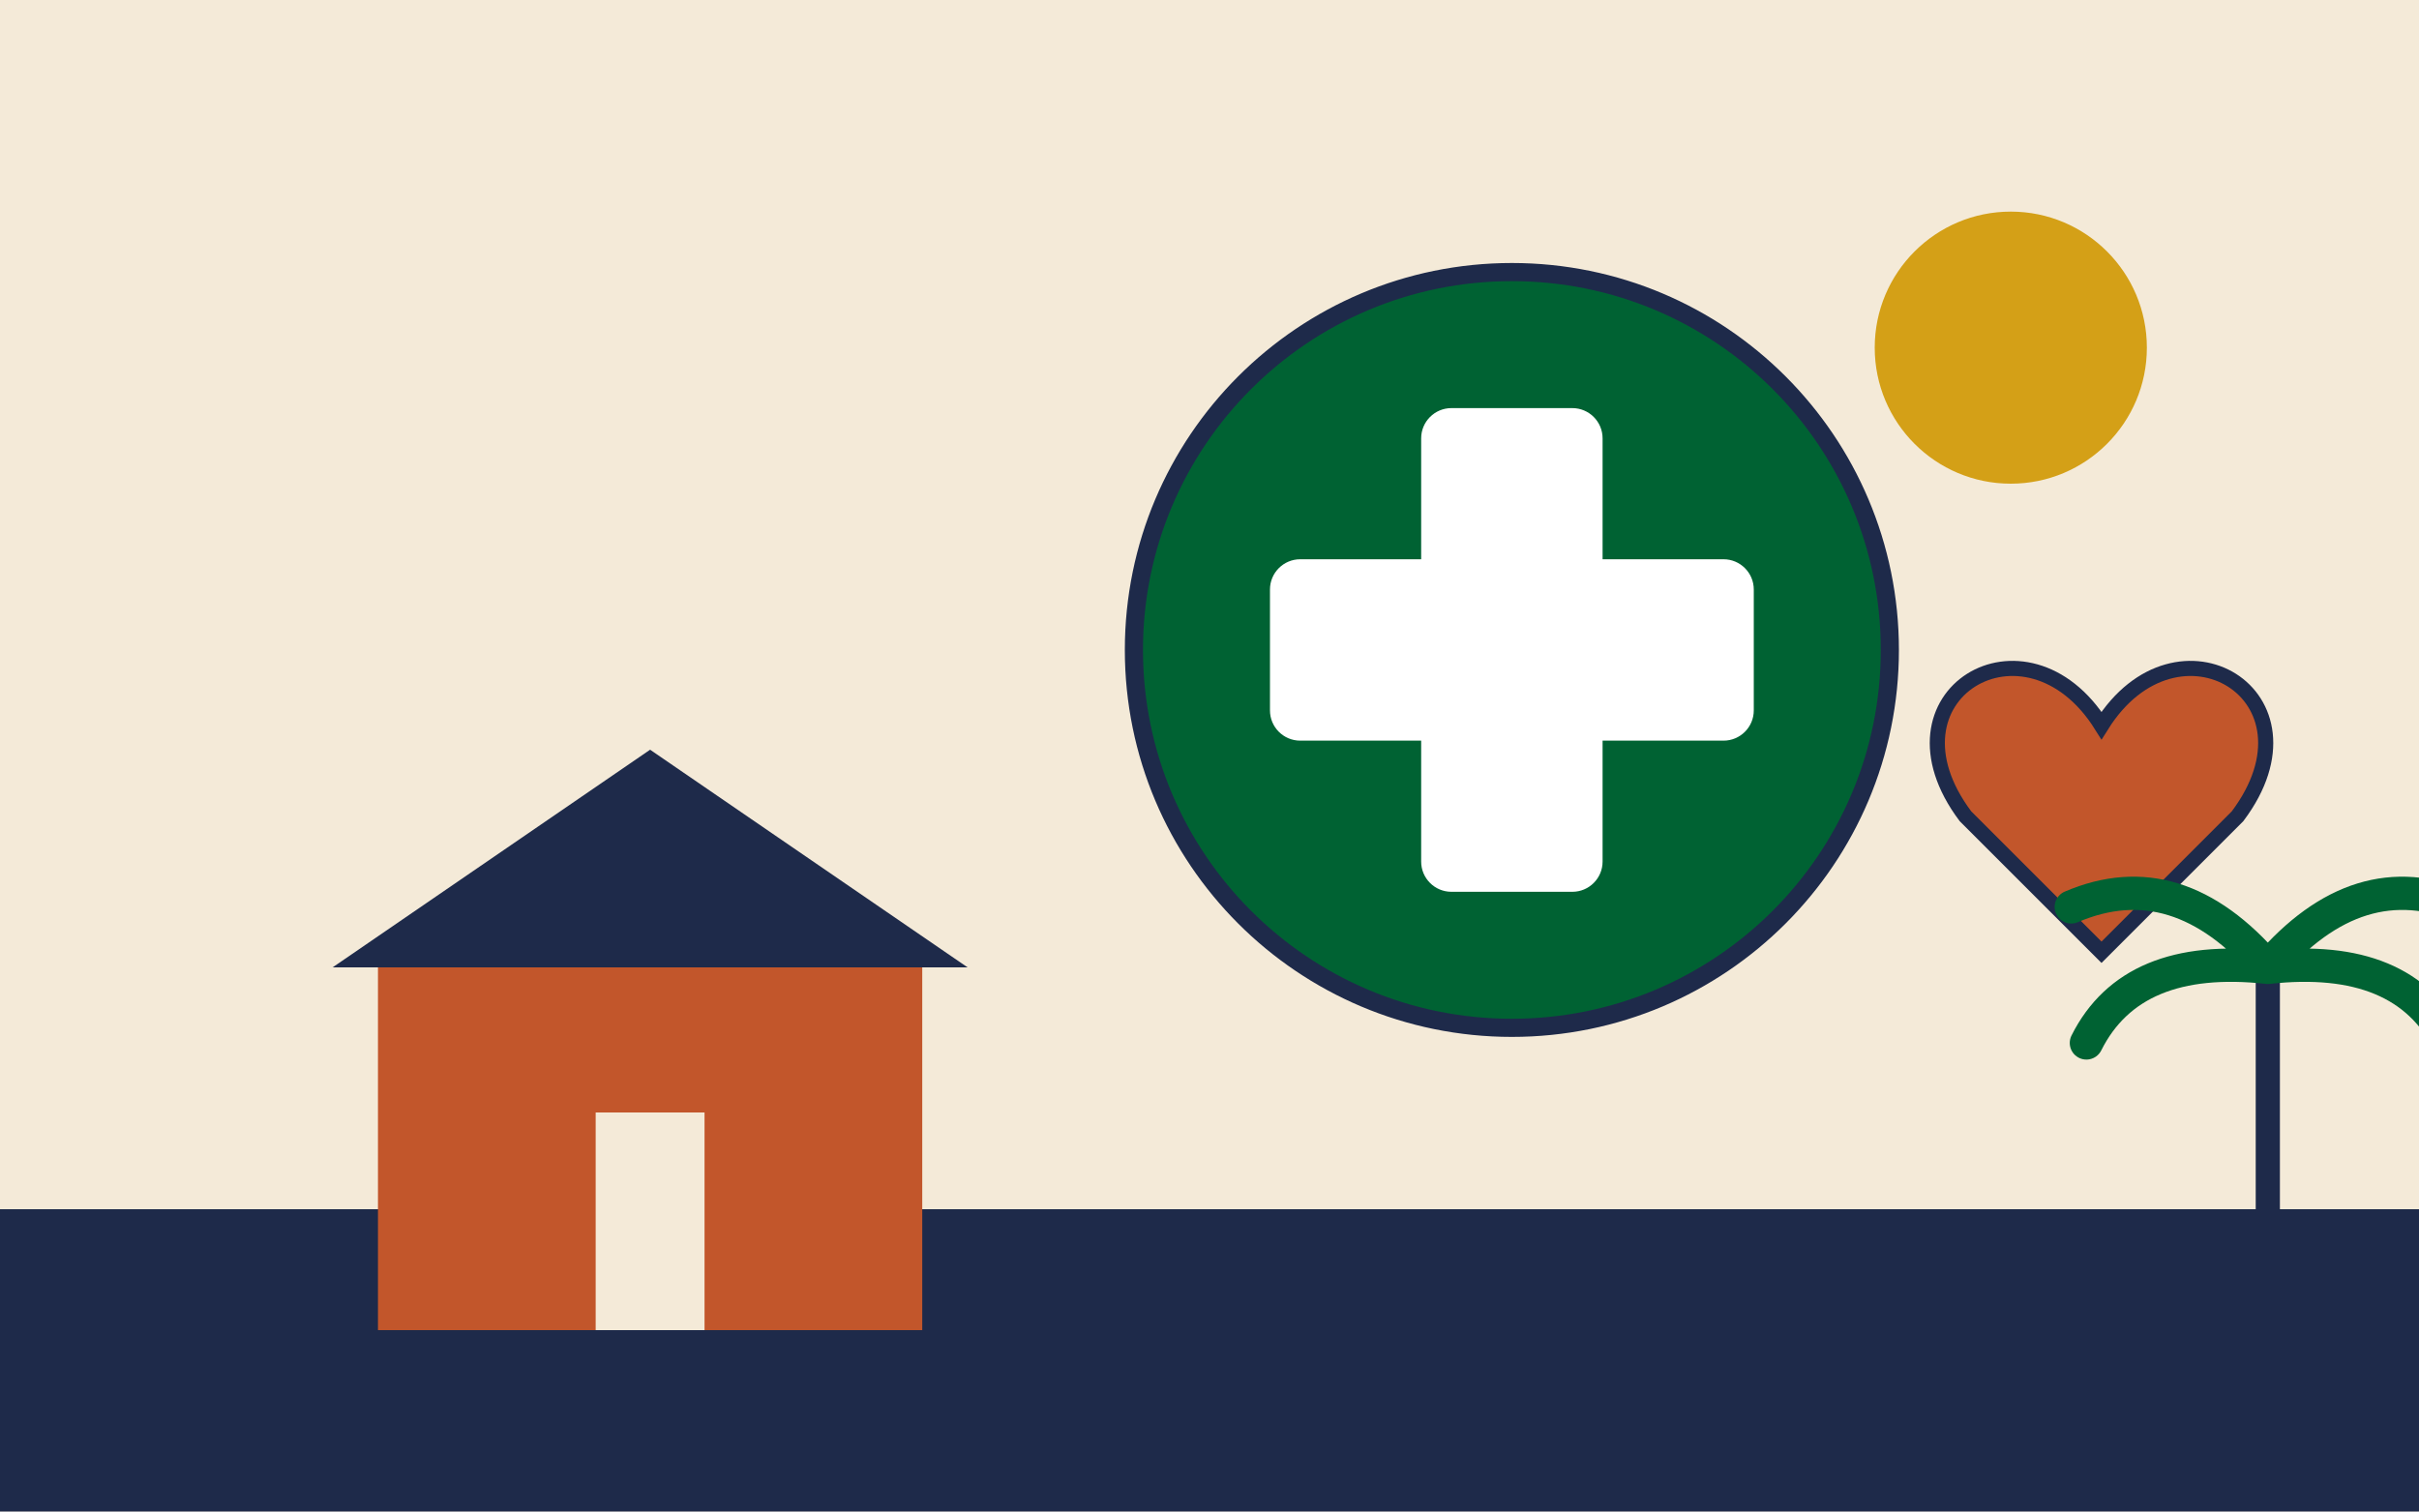
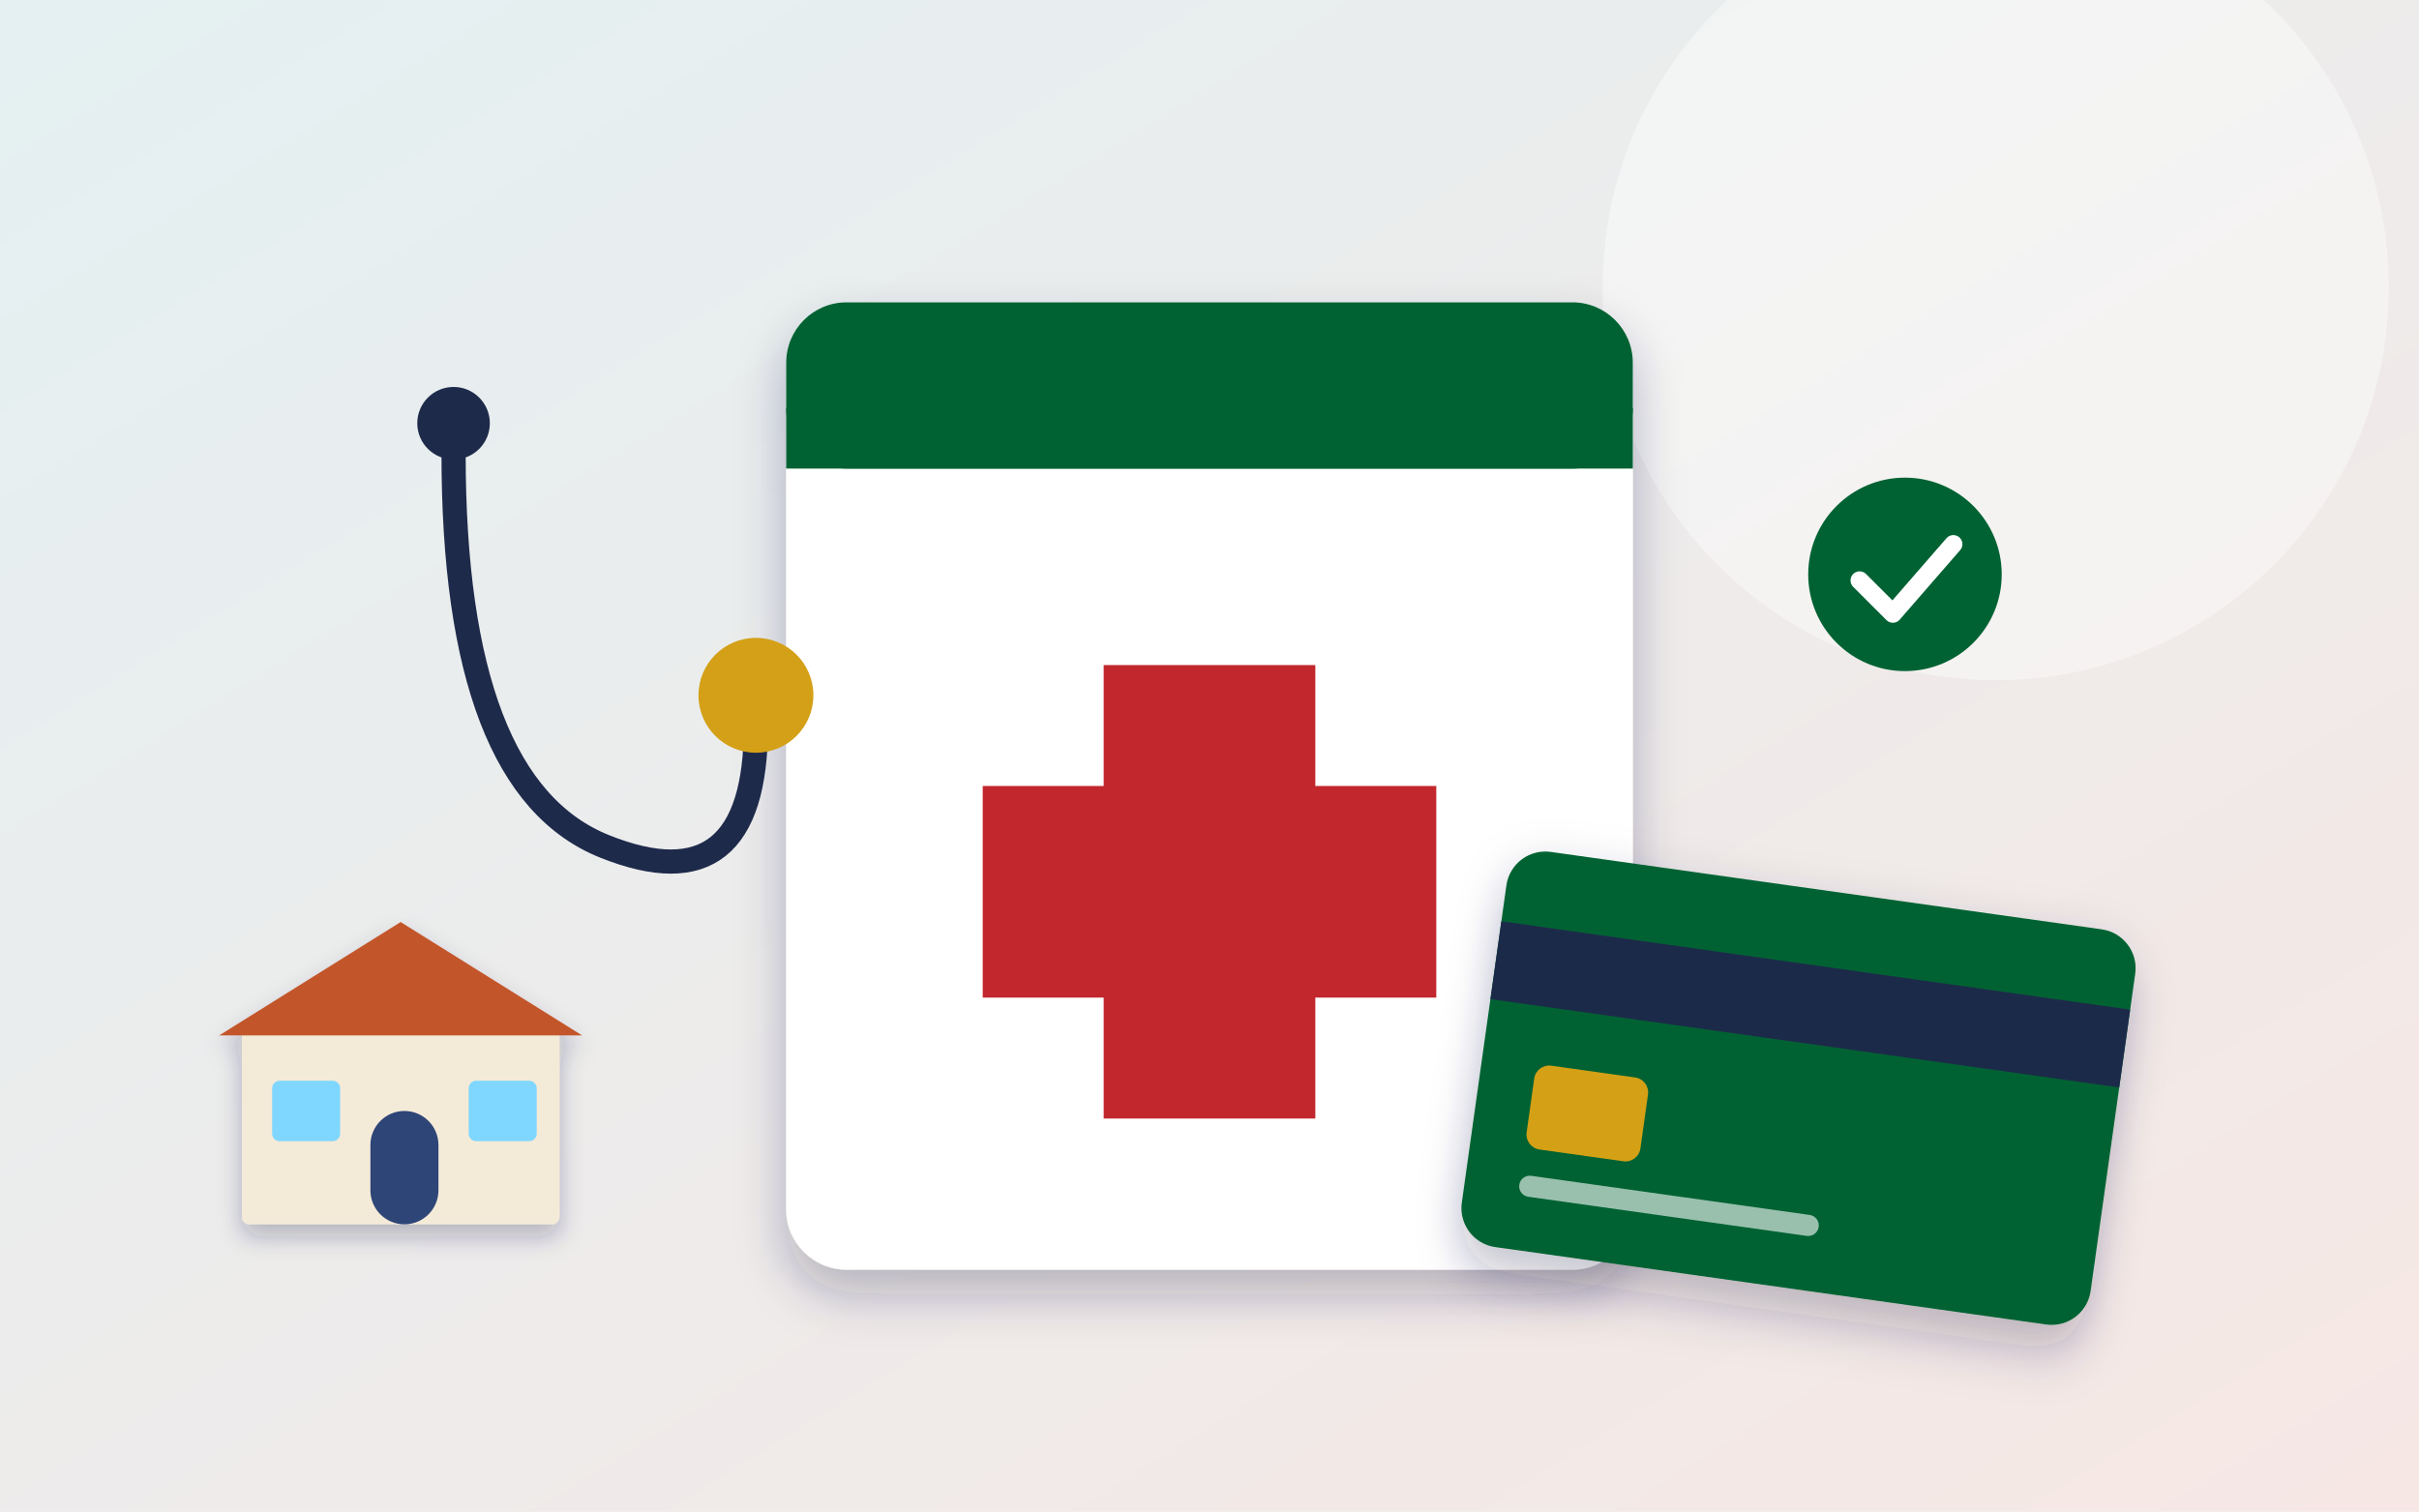
- <svg xmlns="http://www.w3.org/2000/svg" viewBox="0 0 1600 1000" width="1600" height="1000">
-   <rect width="1600" height="1000" fill="#f4ead8" />
-   <circle cx="1330" cy="230" r="90" fill="#d4a017" />
-   <rect y="800" width="1600" height="200" fill="#1e2a4a" />
-   <rect x="250" y="640" width="360" height="240" fill="#c2562b" />
-   <path d="M220 640L430 496L640 640Z" fill="#1e2a4a" />
-   <rect x="394" y="736" width="72" height="144" fill="#f4ead8" />
-   <circle cx="1000" cy="430" r="250" fill="#006233" stroke="#1e2a4a" stroke-width="12" />
-   <rect x="940" y="270" width="120" height="320" rx="20" fill="#ffffff" />
-   <rect x="840" y="370" width="320" height="120" rx="20" fill="#ffffff" />
-   <path d="M1390 480c-50-80-150-20-90 60l90 90 90-90c60-80-40-140-90-60z" fill="#c2562b" stroke="#1e2a4a" stroke-width="10" />
-   <rect x="1492" y="640" width="16" height="160" fill="#1e2a4a" />
-   <path d="M1500 640q-90-10-120 50M1500 640q90-10 120 50M1500 640q-60-70-130-40M1500 640q60-70 130-40" fill="none" stroke="#006233" stroke-width="22" stroke-linecap="round" />
+ <svg xmlns="http://www.w3.org/2000/svg" viewBox="0 0 1600 1000" role="img">
+   <defs>
+     <linearGradient id="bg" x1="0" y1="0" x2="1" y2="1">
+       <stop offset="0" stop-color="#e4f0f2" />
+       <stop offset="1" stop-color="#f6e7e4" />
+     </linearGradient>
+     <filter id="sh" x="-20%" y="-20%" width="140%" height="150%">
+       <feDropShadow dx="0" dy="16" stdDeviation="16" flood-color="#1e2a4a" flood-opacity=".28" />
+     </filter>
+   </defs>
+   <rect width="1600" height="1000" fill="url(#bg)" />
+   <circle cx="1320" cy="190" r="260" fill="#fff" opacity=".4" />
+   <g filter="url(#sh)">
+     <rect x="520" y="200" width="560" height="640" rx="40" fill="#fff" />
+     <rect x="520" y="200" width="560" height="110" rx="40" fill="#006233" />
+     <rect x="520" y="270" width="560" height="40" fill="#006233" />
+   </g>
+   <path d="M730 440 H870 V520 H950 V660 H870 V740 H730 V660 H650 V520 H730Z" fill="#c1272d" />
+   <path d="M300 300 Q300 520 400 560 Q500 600 500 480" fill="none" stroke="#1e2a4a" stroke-width="16" stroke-linecap="round" />
+   <circle cx="300" cy="280" r="24" fill="#1e2a4a" />
+   <circle cx="500" cy="460" r="38" fill="#d4a017" />
+   <g transform="translate(1000 560) rotate(8)" filter="url(#sh)">
+     <rect width="420" height="264" rx="26" fill="#006233" />
+     <rect y="50" width="420" height="52" fill="#1e2a4a" />
+     <rect x="36" y="140" width="76" height="56" rx="10" fill="#d4a017" />
+     <rect x="36" y="214" width="200" height="14" rx="7" fill="#fff" opacity=".6" />
+   </g>
+   <g transform="translate(1260 380)">
+     <circle r="64" fill="#006233" />
+     <path d="M-30 4 L-8 26 L32 -20" fill="none" stroke="#fff" stroke-width="12" stroke-linecap="round" stroke-linejoin="round" />
+   </g>
+   <g transform="translate(160 620) scale(0.5)" filter="url(#sh)">
+     <rect x="0" y="120" width="420" height="260" rx="10" fill="#f4ead8" />
+     <path d="M-30 130 L210 -20 L450 130 Z" fill="#c2562b" />
+     <rect x="170" y="230" width="90" height="150" rx="45" fill="#2f4577" />
+     <rect x="40" y="190" width="90" height="80" rx="10" fill="#7fd7ff" />
+     <rect x="300" y="190" width="90" height="80" rx="10" fill="#7fd7ff" />
+   </g>
</svg>
